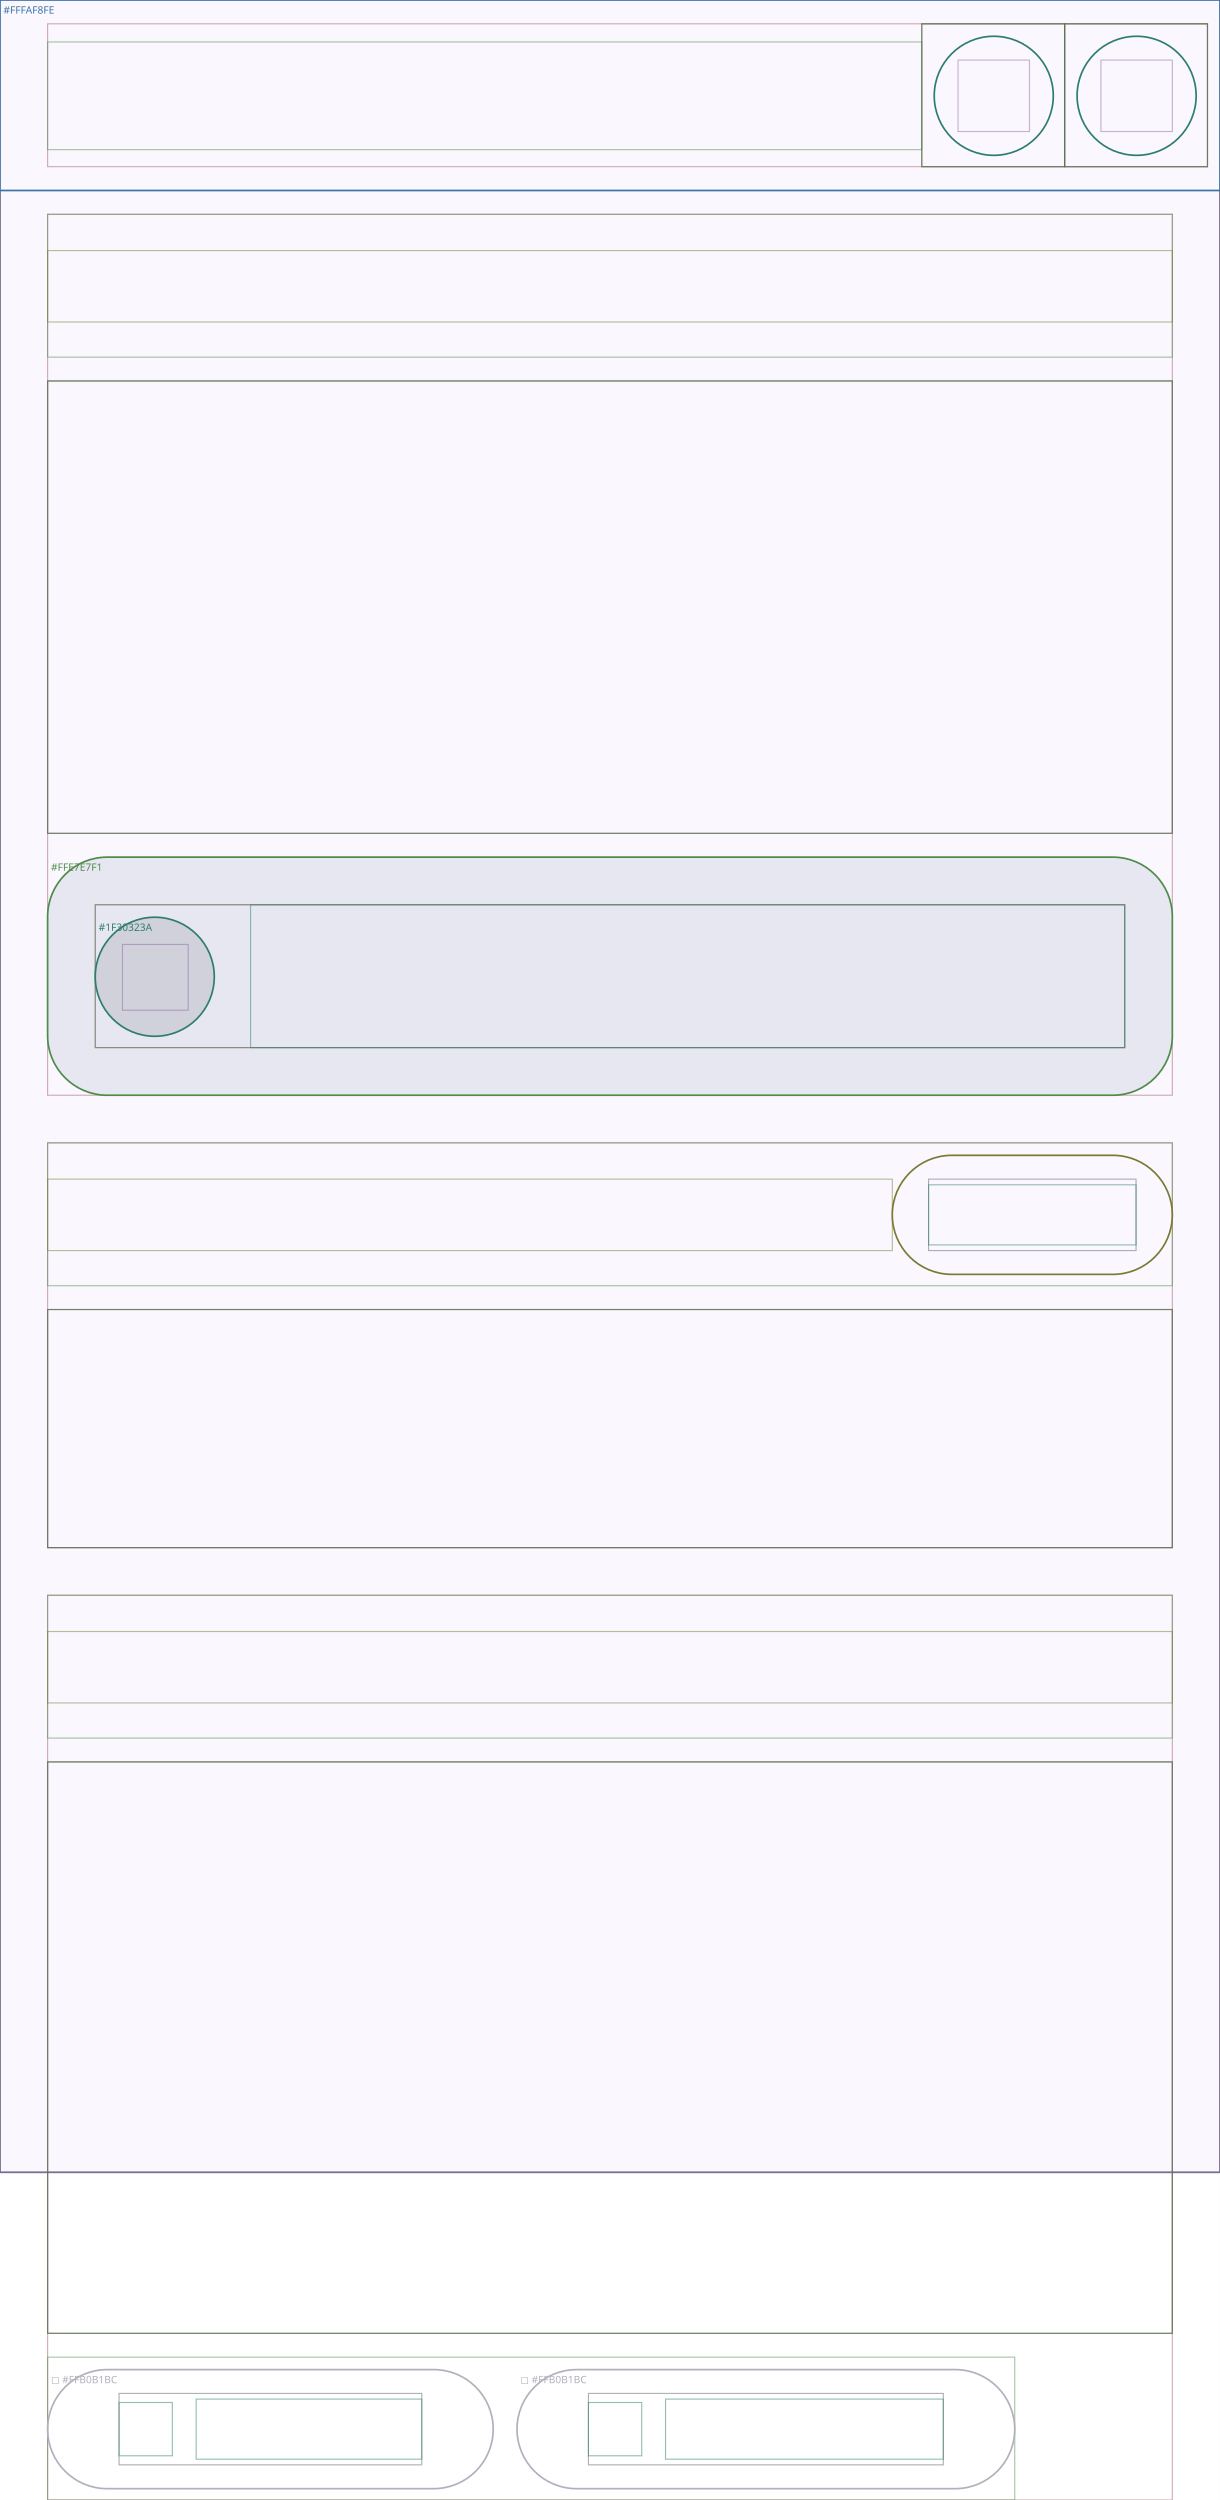
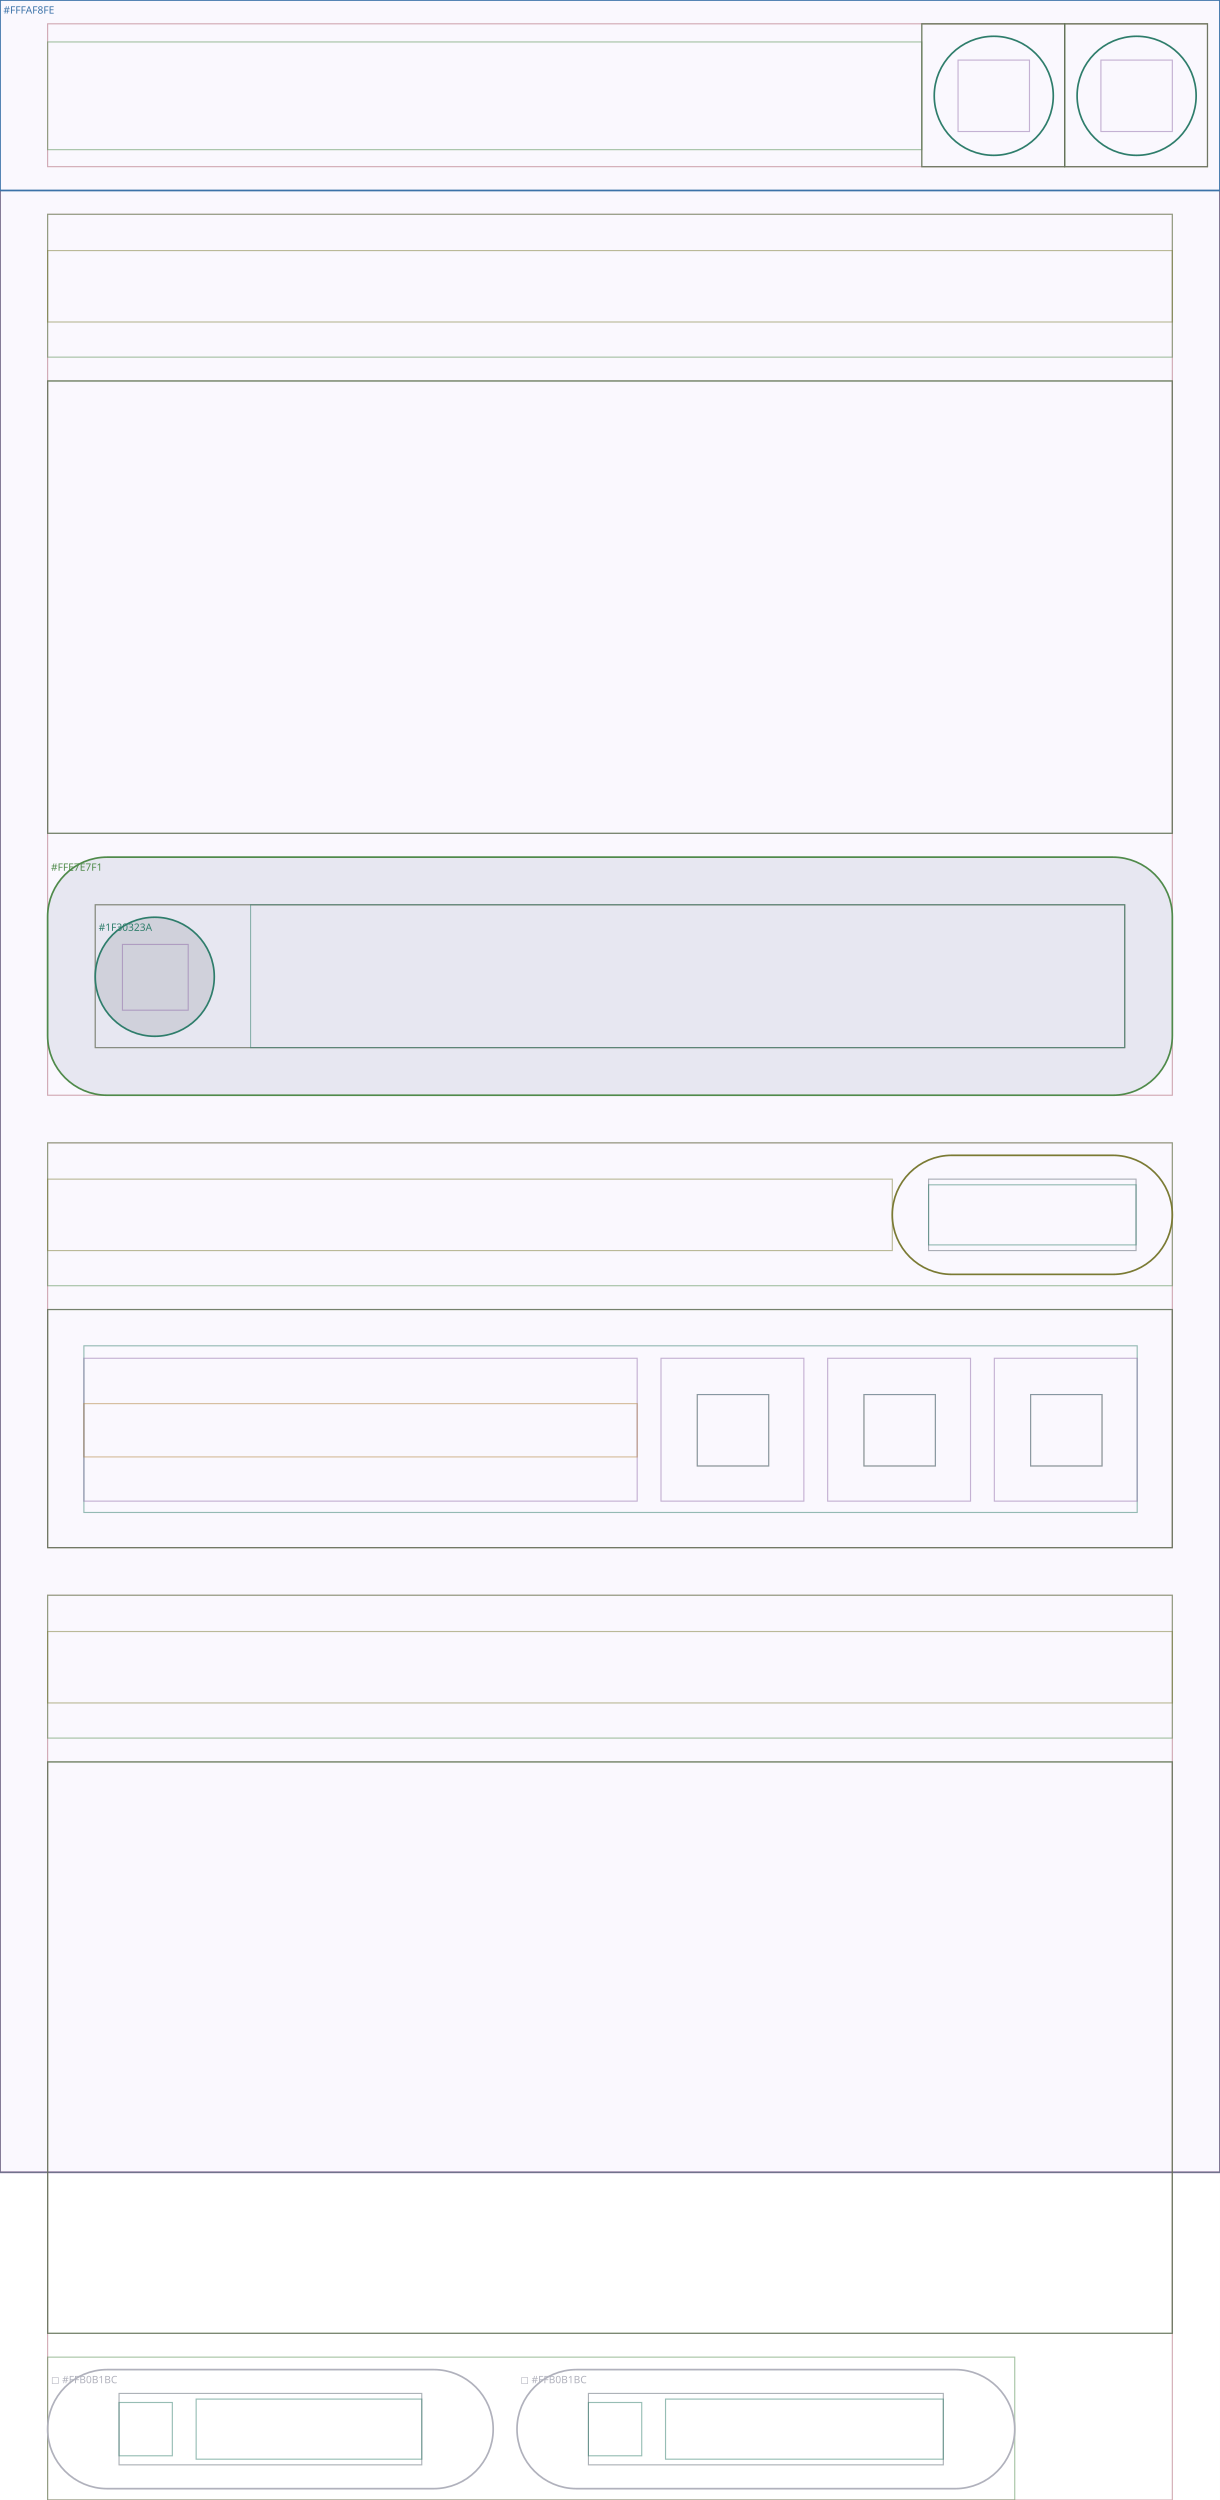
<svg xmlns="http://www.w3.org/2000/svg" viewBox="0 0 1076 2205" width="1076" height="2205" role="img" aria-label="composeApp/PlayStorePhoneHomeLight layout wireframe">
  <rect width="1076" height="2205" fill="#ffffff" />
  <g>
    <rect x="0" y="0" width="1076" height="1916" fill="none" fill-opacity="0" stroke="#5B6470" stroke-width="1" stroke-opacity="0.5" />
  </g>
  <g>
    <rect x="0" y="0" width="1076" height="1916" fill="none" fill-opacity="0" stroke="#2E7D6B" stroke-width="1" stroke-opacity="0.5" />
  </g>
  <g>
    <rect x="0" y="0" width="1076" height="1916" fill="#FAF8FE" fill-opacity="1" stroke="#8E6BA8" stroke-width="1.5" stroke-opacity="1" />
    <text x="3" y="12" font-family="system-ui, sans-serif" font-size="9" fill="#8E6BA8">#FFFAF8FE</text>
  </g>
  <g>
    <rect x="0" y="0" width="1076" height="1916" fill="none" fill-opacity="0" stroke="#B0813B" stroke-width="1" stroke-opacity="0.5" />
  </g>
  <g>
    <rect x="0" y="168" width="1076" height="1748" fill="none" fill-opacity="0" stroke="#3B72A8" stroke-width="1" stroke-opacity="0.5" />
  </g>
  <g>
    <rect x="42" y="189" width="992" height="777" fill="none" fill-opacity="0" stroke="#A85B6B" stroke-width="1" stroke-opacity="0.5" />
  </g>
  <g>
    <rect x="42" y="189" width="992" height="126" fill="none" fill-opacity="0" stroke="#4F8A4A" stroke-width="1" stroke-opacity="0.5" />
  </g>
  <g>
    <rect x="42" y="221" width="992" height="63" fill="none" fill-opacity="0" stroke="#7A7A33" stroke-width="1" stroke-opacity="0.5" />
  </g>
  <g>
    <rect x="42" y="336" width="992" height="399" fill="none" fill-opacity="0" stroke="#4F8A4A" stroke-width="1" stroke-opacity="0.5" />
  </g>
  <g>
    <rect x="42" y="336" width="992" height="399" fill="none" fill-opacity="0" stroke="#7A7A33" stroke-width="1" stroke-opacity="0.5" />
  </g>
  <g>
    <rect x="42" y="336" width="992" height="399" fill="none" fill-opacity="0" stroke="#5B6470" stroke-width="1" stroke-opacity="0.5" />
  </g>
  <g>
    <path d="M94.5,756 H981.5 A52.5,52.5 0 0 1 1034,808.5 V913.5 A52.5,52.5 0 0 1 981.5,966 H94.5 A52.5,52.5 0 0 1 42,913.5 V808.5 A52.5,52.5 0 0 1 94.5,756 Z" fill="#E7E7F1" fill-opacity="1" stroke="#4F8A4A" stroke-width="1.5" stroke-opacity="1" />
    <text x="45" y="768" font-family="system-ui, sans-serif" font-size="9" fill="#4F8A4A">#FFE7E7F1</text>
  </g>
  <g>
    <rect x="84" y="798" width="908" height="126" fill="none" fill-opacity="0" stroke="#7A7A33" stroke-width="1" stroke-opacity="0.5" />
  </g>
  <g>
    <rect x="84" y="798" width="908" height="126" fill="none" fill-opacity="0" stroke="#5B6470" stroke-width="1" stroke-opacity="0.5" />
  </g>
  <g>
    <path d="M136.5,809 H136.5 A52.5,52.5 0 0 1 189,861.5 V861.5 A52.5,52.5 0 0 1 136.5,914 H136.5 A52.5,52.5 0 0 1 84,861.5 V861.5 A52.5,52.5 0 0 1 136.5,809 Z" fill="#30323A" fill-opacity="0.122" stroke="#2E7D6B" stroke-width="1.5" stroke-opacity="1" />
    <text x="87" y="821" font-family="system-ui, sans-serif" font-size="9" fill="#2E7D6B">#1F30323A</text>
  </g>
  <g>
    <rect x="108" y="833" width="58" height="58" fill="none" fill-opacity="0" stroke="#8E6BA8" stroke-width="1" stroke-opacity="0.5" />
  </g>
  <g>
    <rect x="221" y="798" width="771" height="126" fill="none" fill-opacity="0" stroke="#2E7D6B" stroke-width="1" stroke-opacity="0.5" />
  </g>
  <g>
    <rect x="42" y="1008" width="992" height="357" fill="none" fill-opacity="0" stroke="#A85B6B" stroke-width="1" stroke-opacity="0.5" />
  </g>
  <g>
    <rect x="42" y="1008" width="992" height="126" fill="none" fill-opacity="0" stroke="#4F8A4A" stroke-width="1" stroke-opacity="0.5" />
  </g>
  <g>
    <rect x="42" y="1040" width="745" height="63" fill="none" fill-opacity="0" stroke="#7A7A33" stroke-width="1" stroke-opacity="0.5" />
  </g>
  <g>
    <path d="M839.5,1019 H981.5 A52.5,52.5 0 0 1 1034,1071.5 V1071.5 A52.5,52.5 0 0 1 981.5,1124 H839.5 A52.5,52.5 0 0 1 787,1071.5 V1071.5 A52.5,52.5 0 0 1 839.5,1019 Z" fill="none" fill-opacity="0" stroke="#7A7A33" stroke-width="1.5" stroke-opacity="1" />
  </g>
  <g>
    <rect x="819" y="1040" width="183" height="63" fill="none" fill-opacity="0" stroke="#5B6470" stroke-width="1" stroke-opacity="0.5" />
  </g>
  <g>
    <rect x="819" y="1045" width="183" height="53" fill="none" fill-opacity="0" stroke="#2E7D6B" stroke-width="1" stroke-opacity="0.5" />
  </g>
  <g>
    <rect x="42" y="1155" width="992" height="210" fill="none" fill-opacity="0" stroke="#4F8A4A" stroke-width="1" stroke-opacity="0.5" />
  </g>
  <g>
    <rect x="42" y="1155" width="992" height="210" fill="none" fill-opacity="0" stroke="#7A7A33" stroke-width="1" stroke-opacity="0.5" />
  </g>
  <g>
    <rect x="42" y="1155" width="992" height="210" fill="none" fill-opacity="0" stroke="#5B6470" stroke-width="1" stroke-opacity="0.5" />
  </g>
  <g>
+     <rect x="74" y="1187" width="929" height="147" fill="none" fill-opacity="0" stroke="#2E7D6B" stroke-width="1" stroke-opacity="0.5" />
+   </g>
+   <g>
+     <rect x="74" y="1198" width="488" height="126" fill="none" fill-opacity="0" stroke="#8E6BA8" stroke-width="1" stroke-opacity="0.5" />
+   </g>
+   <g>
+     <rect x="74" y="1238" width="488" height="47" fill="none" fill-opacity="0" stroke="#B0813B" stroke-width="1" stroke-opacity="0.5" />
+   </g>
+   <g>
+     <rect x="583" y="1198" width="126" height="126" fill="none" fill-opacity="0" stroke="#8E6BA8" stroke-width="1" stroke-opacity="0.5" />
+   </g>
+   <g>
+     <rect x="615" y="1230" width="63" height="63" fill="none" fill-opacity="0" stroke="#B0813B" stroke-width="1" stroke-opacity="0.5" />
+   </g>
+   <g>
+     <rect x="615" y="1230" width="63" height="63" fill="none" fill-opacity="0" stroke="#3B72A8" stroke-width="1" stroke-opacity="0.5" />
+   </g>
+   <g>
+     <rect x="730" y="1198" width="126" height="126" fill="none" fill-opacity="0" stroke="#8E6BA8" stroke-width="1" stroke-opacity="0.5" />
+   </g>
+   <g>
+     <rect x="762" y="1230" width="63" height="63" fill="none" fill-opacity="0" stroke="#B0813B" stroke-width="1" stroke-opacity="0.5" />
+   </g>
+   <g>
+     <rect x="762" y="1230" width="63" height="63" fill="none" fill-opacity="0" stroke="#3B72A8" stroke-width="1" stroke-opacity="0.5" />
+   </g>
+   <g>
+     <rect x="877" y="1198" width="126" height="126" fill="none" fill-opacity="0" stroke="#8E6BA8" stroke-width="1" stroke-opacity="0.5" />
+   </g>
+   <g>
+     <rect x="909" y="1230" width="63" height="63" fill="none" fill-opacity="0" stroke="#B0813B" stroke-width="1" stroke-opacity="0.5" />
+   </g>
+   <g>
+     <rect x="909" y="1230" width="63" height="63" fill="none" fill-opacity="0" stroke="#3B72A8" stroke-width="1" stroke-opacity="0.5" />
+   </g>
+   <g>
    <rect x="42" y="1407" width="992" height="798" fill="none" fill-opacity="0" stroke="#A85B6B" stroke-width="1" stroke-opacity="0.5" />
  </g>
  <g>
    <rect x="42" y="1407" width="992" height="126" fill="none" fill-opacity="0" stroke="#4F8A4A" stroke-width="1" stroke-opacity="0.5" />
  </g>
  <g>
    <rect x="42" y="1439" width="992" height="63" fill="none" fill-opacity="0" stroke="#7A7A33" stroke-width="1" stroke-opacity="0.5" />
  </g>
  <g>
    <rect x="42" y="1554" width="992" height="504" fill="none" fill-opacity="0" stroke="#4F8A4A" stroke-width="1" stroke-opacity="0.5" />
  </g>
  <g>
    <rect x="42" y="1554" width="992" height="504" fill="none" fill-opacity="0" stroke="#7A7A33" stroke-width="1" stroke-opacity="0.5" />
  </g>
  <g>
    <rect x="42" y="1554" width="992" height="504" fill="none" fill-opacity="0" stroke="#5B6470" stroke-width="1" stroke-opacity="0.5" />
  </g>
  <g>
    <rect x="42" y="2079" width="853" height="126" fill="none" fill-opacity="0" stroke="#4F8A4A" stroke-width="1" stroke-opacity="0.5" />
  </g>
  <g>
    <path d="M94.5,2090 H382.5 A52.5,52.5 0 0 1 435,2142.5 V2142.5 A52.5,52.5 0 0 1 382.5,2195 H94.5 A52.5,52.5 0 0 1 42,2142.5 V2142.5 A52.5,52.5 0 0 1 94.5,2090 Z" fill="none" fill-opacity="0" stroke="#B0B1BC" stroke-width="1.5" stroke-opacity="1" />
    <text x="45" y="2102" font-family="system-ui, sans-serif" font-size="9" fill="#B0B1BC">◻ #FFB0B1BC</text>
  </g>
  <g>
    <rect x="105" y="2111" width="267" height="63" fill="none" fill-opacity="0" stroke="#5B6470" stroke-width="1" stroke-opacity="0.5" />
  </g>
  <g>
    <rect x="105" y="2119" width="47" height="47" fill="none" fill-opacity="0" stroke="#2E7D6B" stroke-width="1" stroke-opacity="0.5" />
  </g>
  <g>
    <rect x="173" y="2116" width="199" height="53" fill="none" fill-opacity="0" stroke="#2E7D6B" stroke-width="1" stroke-opacity="0.5" />
  </g>
  <g>
    <path d="M508.5,2090 H842.5 A52.5,52.5 0 0 1 895,2142.5 V2142.5 A52.5,52.5 0 0 1 842.5,2195 H508.5 A52.5,52.5 0 0 1 456,2142.5 V2142.5 A52.5,52.5 0 0 1 508.5,2090 Z" fill="none" fill-opacity="0" stroke="#B0B1BC" stroke-width="1.5" stroke-opacity="1" />
    <text x="459" y="2102" font-family="system-ui, sans-serif" font-size="9" fill="#B0B1BC">◻ #FFB0B1BC</text>
  </g>
  <g>
    <rect x="519" y="2111" width="313" height="63" fill="none" fill-opacity="0" stroke="#5B6470" stroke-width="1" stroke-opacity="0.5" />
  </g>
  <g>
    <rect x="519" y="2119" width="47" height="47" fill="none" fill-opacity="0" stroke="#2E7D6B" stroke-width="1" stroke-opacity="0.5" />
  </g>
  <g>
    <rect x="587" y="2116" width="245" height="53" fill="none" fill-opacity="0" stroke="#2E7D6B" stroke-width="1" stroke-opacity="0.5" />
  </g>
  <g>
    <rect x="0" y="0" width="1076" height="168" fill="#FAF8FE" fill-opacity="1" stroke="#3B72A8" stroke-width="1.5" stroke-opacity="1" />
    <text x="3" y="12" font-family="system-ui, sans-serif" font-size="9" fill="#3B72A8">#FFFAF8FE</text>
  </g>
  <g>
    <rect x="42" y="21" width="1023" height="126" fill="none" fill-opacity="0" stroke="#A85B6B" stroke-width="1" stroke-opacity="0.5" />
  </g>
  <g>
    <rect x="42" y="37" width="771" height="95" fill="none" fill-opacity="0" stroke="#4F8A4A" stroke-width="1" stroke-opacity="0.5" />
  </g>
  <g>
    <rect x="813" y="21" width="126" height="126" fill="none" fill-opacity="0" stroke="#4F8A4A" stroke-width="1" stroke-opacity="0.5" />
  </g>
  <g>
    <rect x="813" y="21" width="126" height="126" fill="none" fill-opacity="0" stroke="#7A7A33" stroke-width="1" stroke-opacity="0.5" />
  </g>
  <g>
    <rect x="813" y="21" width="126" height="126" fill="none" fill-opacity="0" stroke="#5B6470" stroke-width="1" stroke-opacity="0.5" />
  </g>
  <g>
    <path d="M876.5,32 H876.5 A52.5,52.5 0 0 1 929,84.5 V84.5 A52.5,52.5 0 0 1 876.5,137 H876.5 A52.5,52.5 0 0 1 824,84.5 V84.5 A52.5,52.5 0 0 1 876.5,32 Z" fill="none" fill-opacity="0" stroke="#2E7D6B" stroke-width="1.5" stroke-opacity="1" />
  </g>
  <g>
    <rect x="845" y="53" width="63" height="63" fill="none" fill-opacity="0" stroke="#8E6BA8" stroke-width="1" stroke-opacity="0.5" />
  </g>
  <g>
    <rect x="939" y="21" width="126" height="126" fill="none" fill-opacity="0" stroke="#4F8A4A" stroke-width="1" stroke-opacity="0.5" />
  </g>
  <g>
    <rect x="939" y="21" width="126" height="126" fill="none" fill-opacity="0" stroke="#7A7A33" stroke-width="1" stroke-opacity="0.5" />
  </g>
  <g>
    <rect x="939" y="21" width="126" height="126" fill="none" fill-opacity="0" stroke="#5B6470" stroke-width="1" stroke-opacity="0.5" />
  </g>
  <g>
    <path d="M1002.5,32 H1002.5 A52.5,52.5 0 0 1 1055,84.5 V84.5 A52.5,52.5 0 0 1 1002.5,137 H1002.5 A52.5,52.5 0 0 1 950,84.5 V84.5 A52.5,52.5 0 0 1 1002.5,32 Z" fill="none" fill-opacity="0" stroke="#2E7D6B" stroke-width="1.5" stroke-opacity="1" />
  </g>
  <g>
    <rect x="971" y="53" width="63" height="63" fill="none" fill-opacity="0" stroke="#8E6BA8" stroke-width="1" stroke-opacity="0.5" />
  </g>
</svg>
